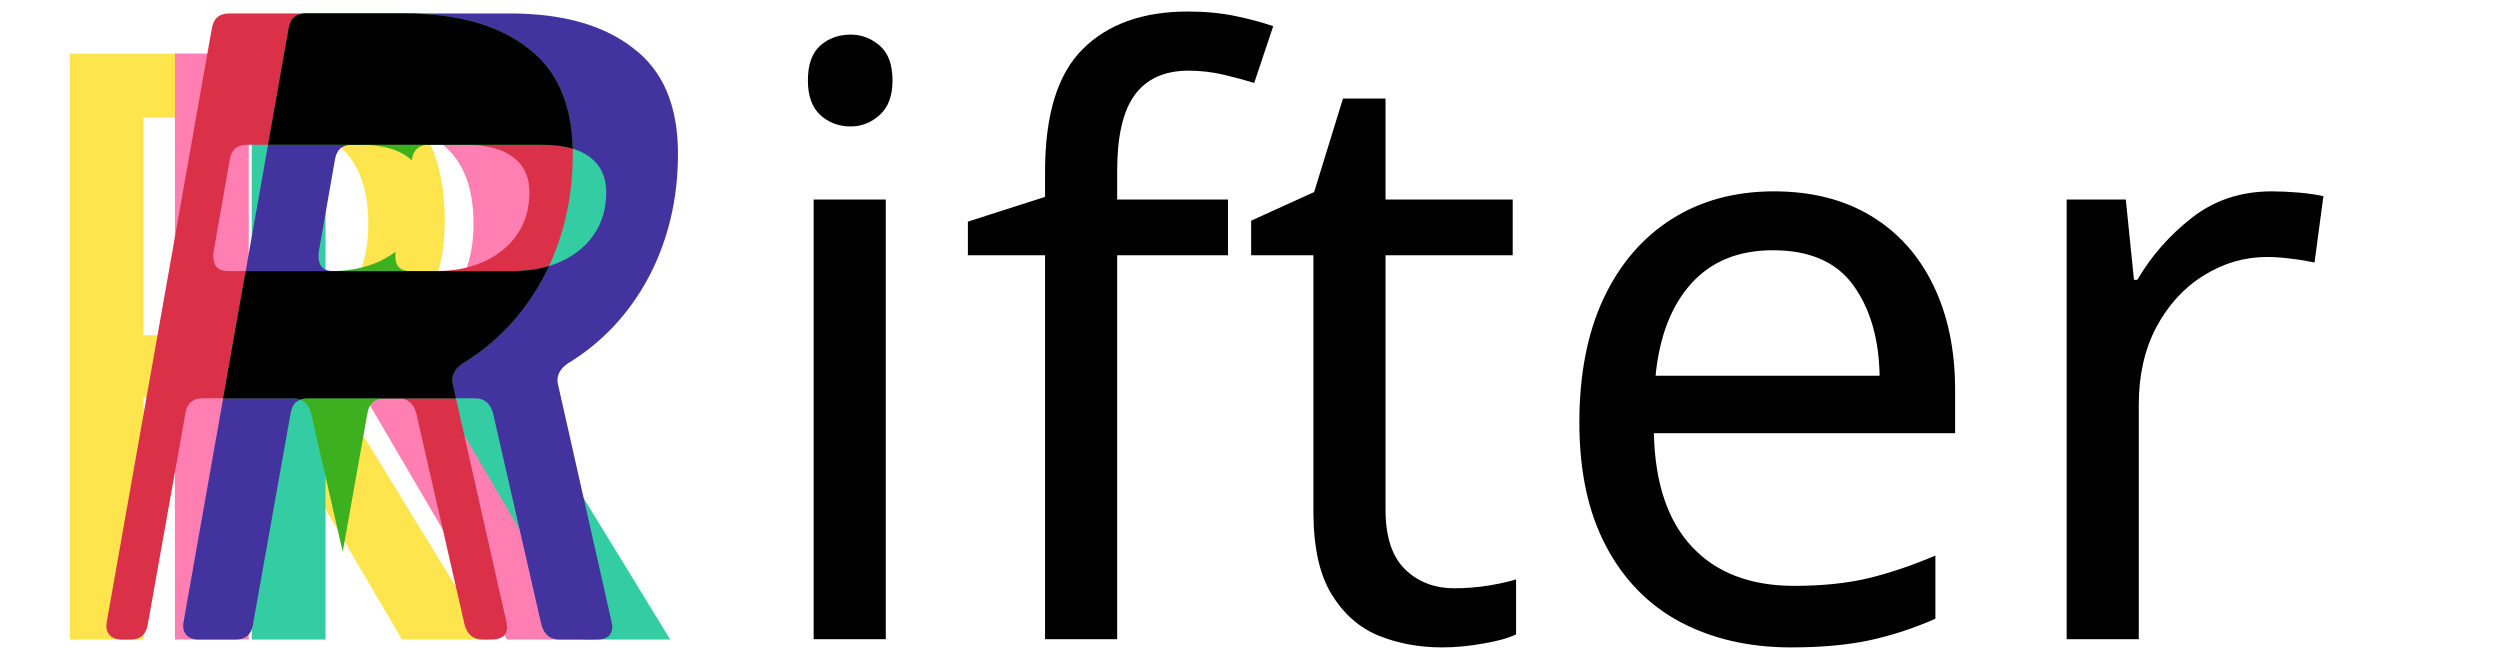
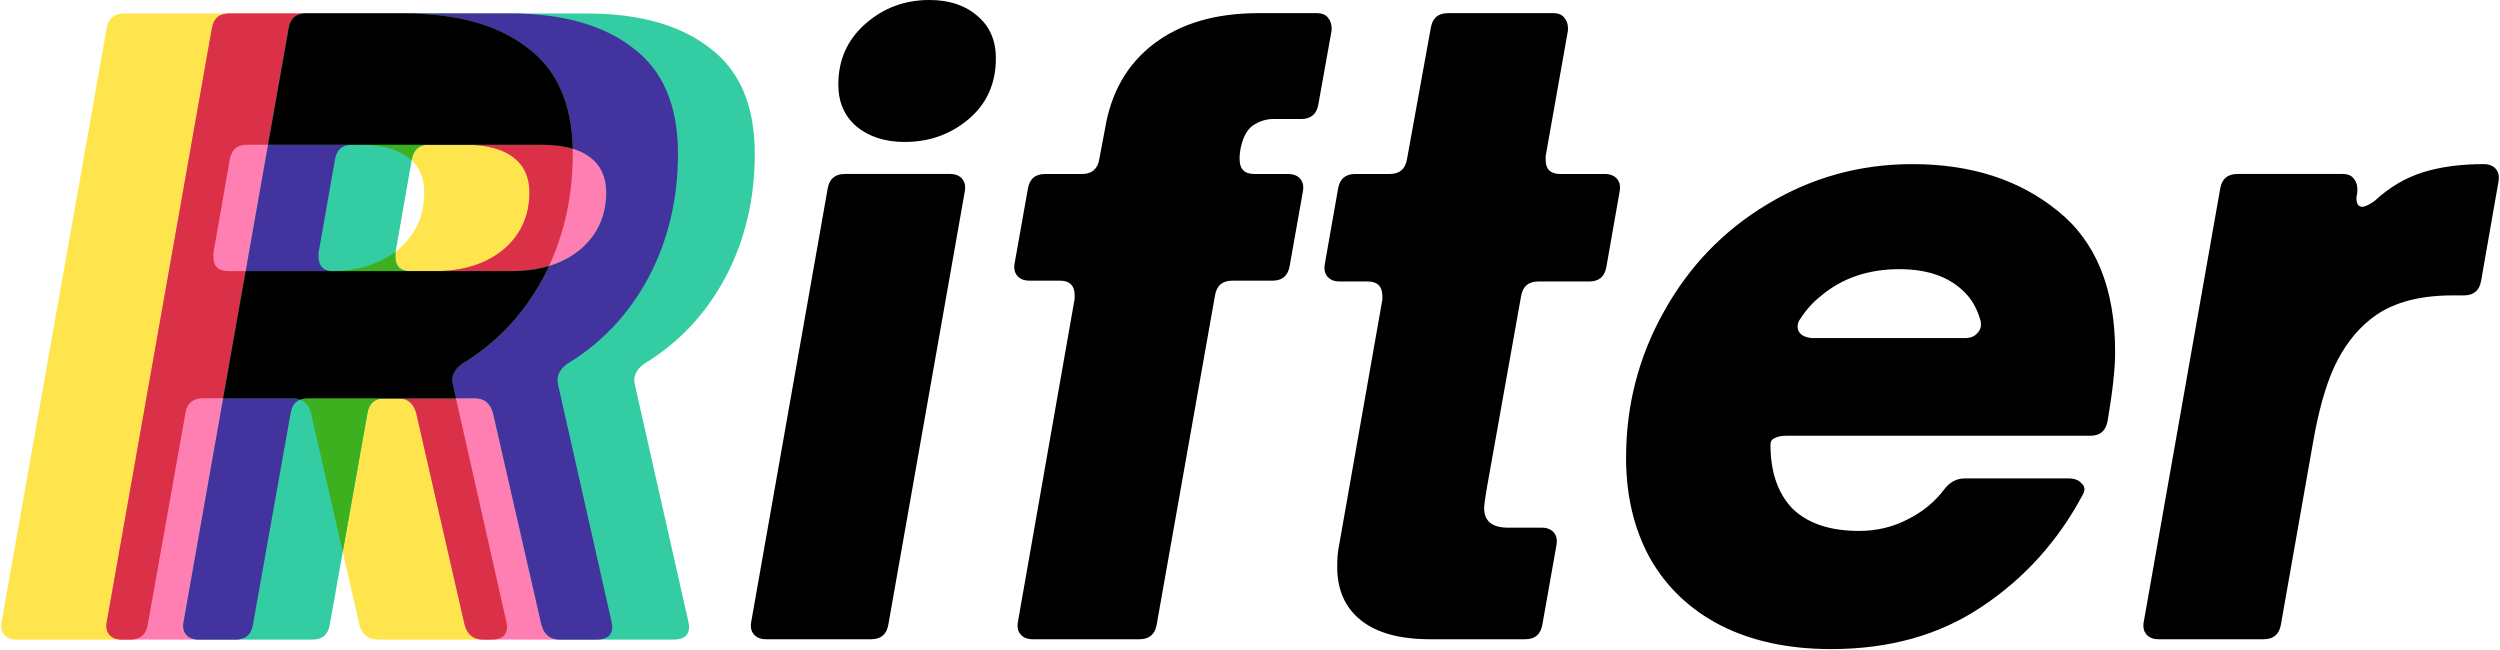
<svg xmlns="http://www.w3.org/2000/svg" width="269.213mm" height="69.897mm" viewBox="0 0 269.213 69.897" version="1.1" id="svg1">
  <defs id="defs1">
    <rect x="138.5" y="993.5" width="210" height="116" id="rect244" />
    <rect x="138.5" y="993.5" width="210" height="116" id="rect245" />
    <rect x="138.5" y="993.5" width="210" height="116" id="rect246" />
    <rect x="138.5" y="993.5" width="210" height="116" id="rect247" />
    <rect x="138.5" y="993.5" width="210" height="116" id="rect6" />
    <rect x="138.5" y="993.5" width="210" height="116" id="rect7" />
  </defs>
  <g id="layer1" transform="translate(-1.6212428e-7,58.96609)">
-     <text xml:space="preserve" transform="matrix(1.656844,0,0,1.656844,-149.3611,-1718.685)" id="text238" style="font-style:normal;font-variant:normal;font-weight:normal;font-stretch:normal;font-size:53.333px;line-height:1.25;font-family:'Open Sauce Two';-inkscape-font-specification:'Open Sauce Two';letter-spacing:0px;word-spacing:0px;white-space:pre;shape-inside:url(#rect244);display:inline;stroke-width:0;stroke-dasharray:none">
-       <tspan x="138.5" y="1043.282" id="tspan5">ifter</tspan>
-     </text>
-     <text xml:space="preserve" transform="matrix(1.656844,0,0,1.656844,-230.5332,-1718.649)" id="text240" style="font-style:normal;font-variant:normal;font-weight:normal;font-stretch:normal;font-size:53.333px;line-height:1.25;font-family:'Open Sauce Two';-inkscape-font-specification:'Open Sauce Two';letter-spacing:0px;word-spacing:0px;white-space:pre;shape-inside:url(#rect246);display:inline;fill:#ffe54d;fill-opacity:1;stroke-width:0;stroke-dasharray:none">
-       <tspan x="138.5" y="1043.282" id="tspan6">R</tspan>
-     </text>
-     <text xml:space="preserve" transform="matrix(1.656844,0,0,1.656844,-219.2044,-1718.649)" id="text241" style="font-style:normal;font-variant:normal;font-weight:normal;font-stretch:normal;font-size:53.333px;line-height:1.25;font-family:'Open Sauce Two';-inkscape-font-specification:'Open Sauce Two';letter-spacing:0px;word-spacing:0px;white-space:pre;shape-inside:url(#rect247);display:inline;fill:#ff7fb2;fill-opacity:1;stroke-width:0;stroke-dasharray:none">
-       <tspan x="138.5" y="1043.282" id="tspan7">R</tspan>
-     </text>
-     <text xml:space="preserve" transform="matrix(1.656844,0,0,1.656844,-210.9326,-1718.649)" id="text239" style="font-style:normal;font-variant:normal;font-weight:normal;font-stretch:normal;font-size:53.333px;line-height:1.25;font-family:'Open Sauce Two';-inkscape-font-specification:'Open Sauce Two';letter-spacing:0px;word-spacing:0px;white-space:pre;shape-inside:url(#rect245);display:inline;fill:#33cca3;fill-opacity:1;stroke-width:0;stroke-dasharray:none">
-       <tspan x="138.5" y="1043.282" id="tspan8">R</tspan>
-     </text>
+     <path d="m 147.887,1042.322 q -0.16,0.96 -1.12,0.96 H 139.94 q -0.533,0 -0.8,-0.32 -0.267,-0.32 -0.16,-0.853 l 4.96,-28.107 q 0.16,-0.96 1.12,-0.96 h 6.827 q 0.533,0 0.8,0.32 0.267,0.32 0.16,0.853 z m 1.067,-31.36 q -1.92,0 -3.147,-1.013 -1.173,-1.013 -1.173,-2.72 0,-2.4 1.76,-3.947 1.76,-1.547 4.16,-1.547 1.92,0 3.093,1.013 1.227,1.013 1.227,2.773 0,2.453 -1.76,3.947 -1.76,1.493 -4.16,1.493 z m 16.373,31.36 q -0.16,0.96 -1.12,0.96 h -6.933 q -0.533,0 -0.8,-0.32 -0.267,-0.32 -0.16,-0.853 l 3.68,-20.96 v -0.213 q 0,-0.96 -0.96,-0.96 h -1.973 q -0.533,0 -0.8,-0.32 -0.267,-0.32 -0.16,-0.853 l 0.853,-4.8 q 0.16,-0.96 1.12,-0.96 h 2.4 q 0.96,0 1.12,-0.96 l 0.373,-1.973 q 0.587,-3.573 3.2,-5.547 2.613,-1.973 6.773,-1.973 h 3.787 q 0.533,0 0.747,0.32 0.267,0.32 0.213,0.853 l -0.853,4.747 q -0.16,0.96 -1.12,0.96 h -1.813 q -0.693,0 -1.333,0.427 -0.587,0.427 -0.8,1.547 l -0.053,0.427 v 0.213 q 0,0.96 0.96,0.96 h 2.187 q 0.533,0 0.8,0.32 0.267,0.32 0.16,0.853 l -0.853,4.8 q -0.16,0.96 -1.12,0.96 h -2.613 q -0.96,0 -1.12,0.96 z m 25.067,0 q -0.16,0.96 -1.12,0.96 h -6.187 q -2.933,0 -4.48,-1.227 -1.547,-1.227 -1.547,-3.467 0,-0.853 0.107,-1.333 l 2.827,-16.053 v -0.213 q 0,-0.96 -0.96,-0.96 h -1.813 q -0.533,0 -0.8,-0.32 -0.267,-0.32 -0.16,-0.853 l 0.853,-4.853 q 0.16,-0.96 1.12,-0.96 h 2.24 q 0.96,0 1.12,-0.96 l 1.547,-8.533 q 0.16,-0.96 1.12,-0.96 h 6.827 q 0.533,0 0.747,0.32 0.267,0.32 0.213,0.853 l -1.44,8.107 v 0.267 q 0,0.907 0.96,0.907 h 2.88 q 0.533,0 0.8,0.32 0.267,0.32 0.16,0.853 l -0.853,4.853 q -0.16,0.96 -1.12,0.96 h -3.307 q -0.96,0 -1.12,0.96 l -2.027,11.36 q -0.373,2.027 -0.373,2.4 0,1.28 1.547,1.28 h 2.187 q 0.533,0 0.8,0.32 0.267,0.32 0.16,0.853 z m 18.773,1.6 q -4.16,0 -7.2,-1.547 -2.987,-1.547 -4.587,-4.373 -1.547,-2.827 -1.547,-6.507 0,-5.12 2.453,-9.493 2.453,-4.427 6.72,-6.987 4.32,-2.613 9.44,-2.613 5.707,0 9.44,3.04 3.733,2.987 3.733,9.173 0,1.6 -0.48,4.427 -0.16,1.013 -1.12,1.013 h -19.733 q -0.533,0 -0.8,0.16 -0.267,0.107 -0.267,0.427 0,2.667 1.44,4.16 1.493,1.44 4.32,1.44 1.707,0 3.147,-0.747 1.493,-0.747 2.4,-1.973 0.533,-0.693 1.333,-0.693 h 6.72 q 0.587,0 0.853,0.32 0.32,0.267 0.107,0.693 -2.4,4.533 -6.56,7.307 -4.107,2.773 -9.813,2.773 z m 8.693,-20.213 q 0.533,0 0.8,-0.32 0.32,-0.32 0.213,-0.8 -0.267,-0.96 -0.8,-1.6 -1.493,-1.76 -4.48,-1.76 -3.04,0 -5.12,1.76 -0.747,0.587 -1.333,1.493 -0.16,0.213 -0.16,0.48 0,0.32 0.267,0.533 0.32,0.213 0.747,0.213 z m 12.587,19.573 q -0.533,0 -0.8,-0.32 -0.267,-0.32 -0.16,-0.853 l 4.96,-28.107 q 0.16,-0.96 1.12,-0.96 h 6.827 q 0.533,0 0.747,0.32 0.267,0.32 0.213,0.853 v 0.053 l -0.053,0.32 q 0,0.587 0.373,0.587 0.267,0 0.8,-0.373 1.44,-1.333 3.147,-1.867 1.707,-0.533 3.947,-0.533 0.533,0 0.8,0.32 0.267,0.32 0.16,0.853 l -1.12,6.4 q -0.16,0.96 -1.12,0.96 h -0.747 q -3.467,0 -5.387,1.6 -1.387,1.12 -2.293,3.04 -0.853,1.867 -1.387,4.96 l -2.08,11.787 q -0.16,0.96 -1.12,0.96 z" id="text238" transform="matrix(1.656844,0,0,1.656844,-149.3611,-1718.685)" aria-label="ifter" />
+     <path d="m 140.207,1043.282 q -0.533,0 -0.8,-0.32 -0.267,-0.32 -0.16,-0.853 l 6.827,-38.56 q 0.16,-0.96 1.12,-0.96 h 18.24 q 5.12,0 8,2.24 2.933,2.187 2.933,6.88 0,4.427 -1.92,8.053 -1.92,3.573 -5.28,5.6 -0.8,0.587 -0.587,1.387 l 3.467,15.36 0.053,0.32 q 0,0.853 -1.013,0.853 h -7.413 q -0.907,0 -1.173,-0.96 l -3.147,-13.76 q -0.267,-0.96 -1.173,-0.96 h -5.867 q -0.96,0 -1.12,0.96 l -2.453,13.76 q -0.16,0.96 -1.12,0.96 z m 12.8,-25.12 v 0.213 q 0,0.96 0.96,0.96 h 6.613 q 2.72,0 4.427,-1.387 1.707,-1.44 1.707,-3.733 0,-1.493 -1.067,-2.293 -1.067,-0.8 -3.093,-0.8 h -7.36 q -0.96,0 -1.12,0.96 z" id="text240" transform="matrix(1.656844,0,0,1.656844,-230.5332,-1718.649)" aria-label="R" style="fill:#ffe54d" />
+     <path d="m 140.207,1043.282 q -0.533,0 -0.8,-0.32 -0.267,-0.32 -0.16,-0.853 l 6.827,-38.56 q 0.16,-0.96 1.12,-0.96 h 18.24 q 5.12,0 8,2.24 2.933,2.187 2.933,6.88 0,4.427 -1.92,8.053 -1.92,3.573 -5.28,5.6 -0.8,0.587 -0.587,1.387 l 3.467,15.36 0.053,0.32 q 0,0.853 -1.013,0.853 h -7.413 q -0.907,0 -1.173,-0.96 l -3.147,-13.76 q -0.267,-0.96 -1.173,-0.96 h -5.867 q -0.96,0 -1.12,0.96 l -2.453,13.76 q -0.16,0.96 -1.12,0.96 z m 12.8,-25.12 v 0.213 q 0,0.96 0.96,0.96 h 6.613 q 2.72,0 4.427,-1.387 1.707,-1.44 1.707,-3.733 0,-1.493 -1.067,-2.293 -1.067,-0.8 -3.093,-0.8 h -7.36 q -0.96,0 -1.12,0.96 z" id="text241" style="font-size:53.333px;line-height:1.25;font-family:'Open Sauce Two';-inkscape-font-specification:'Open Sauce Two';letter-spacing:0px;word-spacing:0px;white-space:pre;fill:#ff7fb2;stroke-width:0" transform="matrix(1.656844,0,0,1.656844,-219.2044,-1718.649)" aria-label="R" />
+     <path d="m 140.207,1043.282 q -0.533,0 -0.8,-0.32 -0.267,-0.32 -0.16,-0.853 l 6.827,-38.56 q 0.16,-0.96 1.12,-0.96 h 18.24 q 5.12,0 8,2.24 2.933,2.187 2.933,6.88 0,4.427 -1.92,8.053 -1.92,3.573 -5.28,5.6 -0.8,0.587 -0.587,1.387 l 3.467,15.36 0.053,0.32 q 0,0.853 -1.013,0.853 h -7.413 q -0.907,0 -1.173,-0.96 l -3.147,-13.76 q -0.267,-0.96 -1.173,-0.96 h -5.867 q -0.96,0 -1.12,0.96 l -2.453,13.76 q -0.16,0.96 -1.12,0.96 z m 12.8,-25.12 v 0.213 q 0,0.96 0.96,0.96 h 6.613 q 2.72,0 4.427,-1.387 1.707,-1.44 1.707,-3.733 0,-1.493 -1.067,-2.293 -1.067,-0.8 -3.093,-0.8 h -7.36 q -0.96,0 -1.12,0.96 z" id="text239" style="font-size:53.333px;line-height:1.25;font-family:'Open Sauce Two';-inkscape-font-specification:'Open Sauce Two';letter-spacing:0px;word-spacing:0px;white-space:pre;fill:#33cca3;stroke-width:0" transform="matrix(1.656844,0,0,1.656844,-210.9326,-1718.649)" aria-label="R" />
    <path id="text251" style="font-style:normal;font-variant:normal;font-weight:normal;font-stretch:normal;font-size:53.333px;line-height:1.25;font-family:'Open Sauce Two';-inkscape-font-specification:'Open Sauce Two';letter-spacing:0px;word-spacing:0px;white-space:pre;shape-inside:url(#rect252);display:inline;fill:#da3048;fill-opacity:1;stroke-width:0;stroke-dasharray:none" d="m 24.672,-57.516 c -1.06,0 -1.677,0.529 -1.854,1.589 L 11.505,7.962 c -0.118,0.589 -0.029,1.061 0.265,1.414 0.295,0.353 0.738,0.53 1.327,0.53 h 0.955 c 1.06,0 1.677,-0.532 1.854,-1.592 l 4.064,-22.798 c 0.177,-1.06 0.797,-1.592 1.857,-1.592 h 9.718 c 0.294,0 0.557,0.048 0.79,0.139 0.235,-0.091 0.508,-0.139 0.819,-0.139 h 9.721 c 1.001,0 1.65,0.532 1.945,1.592 l 5.213,22.798 c 0.294,1.06 0.943,1.592 1.945,1.592 h 0.955 c 1.119,0 1.676,-0.472 1.676,-1.414 L 54.521,7.962 48.777,-17.489 c -0.235,-0.884 0.087,-1.65 0.971,-2.298 3.711,-2.239 6.629,-5.331 8.75,-9.278 2.121,-4.006 3.181,-8.453 3.181,-13.342 0,-5.184 -1.62,-8.985 -4.861,-11.4 -3.181,-2.474 -7.599,-3.709 -13.255,-3.709 z m 1.925,14.138 h 11.329 0.864 11.329 c 2.239,0 3.948,0.44 5.126,1.323 1.178,0.884 1.767,2.15 1.767,3.799 0,2.533 -0.943,4.597 -2.828,6.187 -1.885,1.532 -4.328,2.298 -7.333,2.298 H 35.895 c -0.038,0 -0.074,0 -0.11,0 -0.087,0.001 -0.174,0 -0.262,0 H 24.565 c -1.06,0 -1.589,-0.532 -1.589,-1.592 v -0.353 l 1.767,-10.074 c 0.177,-1.06 0.794,-1.589 1.854,-1.589 z" />
    <path id="text249" style="font-style:normal;font-variant:normal;font-weight:normal;font-stretch:normal;font-size:53.333px;line-height:1.25;font-family:'Open Sauce Two';-inkscape-font-specification:'Open Sauce Two';letter-spacing:0px;word-spacing:0px;white-space:pre;shape-inside:url(#rect250);display:inline;fill:#42339e;fill-opacity:1;stroke-width:0;stroke-dasharray:none" d="m 32.942,-57.517 c -1.06,0 -1.678,0.529 -1.854,1.589 L 19.775,7.961 c -0.118,0.589 -0.031,1.061 0.266,1.414 0.294,0.353 0.738,0.53 1.327,0.53 h 4.009 c 1.06,0 1.681,-0.532 1.858,-1.592 L 31.298,-14.485 c 0.177,-1.06 0.794,-1.592 1.854,-1.592 h 8.274 1.447 8.271 c 1.001,0 1.65,0.532 1.945,1.592 l 5.213,22.798 c 0.294,1.06 0.943,1.592 1.945,1.592 h 4.009 c 1.119,0 1.679,-0.472 1.679,-1.414 L 65.85,7.961 60.106,-17.491 c -0.235,-0.884 0.087,-1.65 0.971,-2.298 3.711,-2.239 6.629,-5.331 8.75,-9.278 2.121,-4.006 3.181,-8.453 3.181,-13.342 0,-5.184 -1.62,-8.985 -4.861,-11.4 -3.181,-2.474 -7.599,-3.709 -13.255,-3.709 z m 4.983,14.138 h 8.271 3.922 8.271 c 2.239,0 3.948,0.44 5.126,1.323 1.178,0.884 1.767,2.15 1.767,3.799 0,2.533 -0.94,4.597 -2.825,6.187 -1.885,1.532 -4.332,2.298 -7.336,2.298 h -8.271 -2.686 -8.271 c -1.06,0 -1.592,-0.532 -1.592,-1.592 v -0.353 l 1.77,-10.074 c 0.177,-1.06 0.794,-1.589 1.854,-1.589 z" />
    <path id="text5" style="font-style:normal;font-variant:normal;font-weight:normal;font-stretch:normal;font-size:53.333px;line-height:1.25;font-family:'Open Sauce Two';-inkscape-font-specification:'Open Sauce Two';letter-spacing:0px;word-spacing:0px;white-space:pre;shape-inside:url(#rect6);display:inline;fill:#3cb01f;fill-opacity:1;stroke-width:0;stroke-dasharray:none" d="m 32.943,-57.516 c -1.06,0 -1.678,0.529 -1.854,1.589 l -2.223,12.549 h 9.928 c 2.239,0 3.944,0.44 5.123,1.323 0.147,0.111 0.285,0.227 0.414,0.349 l 0.013,-0.085 c 0.177,-1.06 0.794,-1.589 1.854,-1.589 h 12.197 c 1.262,0 2.353,0.139 3.278,0.421 -0.112,-4.903 -1.73,-8.518 -4.854,-10.847 -3.181,-2.474 -7.599,-3.712 -13.255,-3.712 z m 9.66,25.649 c -1.849,1.399 -4.209,2.097 -7.08,2.097 h -9.064 l -2.424,13.698 h 7.511 c 1.001,0 1.65,0.529 1.945,1.589 L 36.907,0.457 39.57,-14.484 c 0.177,-1.06 0.797,-1.589 1.857,-1.589 h 7.669 l -0.32,-1.414 c -0.236,-0.884 0.09,-1.65 0.974,-2.298 3.711,-2.239 6.626,-5.334 8.747,-9.281 0.219,-0.413 0.425,-0.83 0.621,-1.252 -1.199,0.364 -2.531,0.547 -3.996,0.547 H 44.165 c -1.06,0 -1.589,-0.529 -1.589,-1.589 v -0.356 z" />
    <path id="text253" style="font-style:normal;font-variant:normal;font-weight:normal;font-stretch:normal;font-size:53.333px;line-height:1.25;font-family:'Open Sauce Two';-inkscape-font-specification:'Open Sauce Two';letter-spacing:0px;word-spacing:0px;white-space:pre;shape-inside:url(#rect255);display:inline;fill:#000000;fill-opacity:1;stroke-width:0;stroke-dasharray:none" d="m 32.943,-57.516 c -1.06,0 -1.678,0.529 -1.854,1.589 L 28.866,-43.377 h 9.925 7.407 3.922 8.271 c 1.262,0 2.356,0.141 3.281,0.421 -0.112,-4.903 -1.73,-8.521 -4.854,-10.85 -3.181,-2.474 -7.599,-3.709 -13.255,-3.709 z m 26.176,27.199 c -1.199,0.364 -2.531,0.547 -3.996,0.547 h -8.271 -2.686 -8.271 c -0.038,0 -0.074,0 -0.11,0 -0.087,0.001 -0.174,0 -0.262,0 h -9.064 l -2.427,13.695 h 7.514 c 0.294,0 0.557,0.048 0.79,0.139 0.235,-0.091 0.508,-0.139 0.819,-0.139 h 8.275 1.446 6.223 l -0.321,-1.414 c -0.235,-0.884 0.087,-1.65 0.971,-2.298 3.711,-2.239 6.629,-5.331 8.75,-9.278 0.219,-0.413 0.425,-0.83 0.621,-1.252 z" />
  </g>
</svg>
